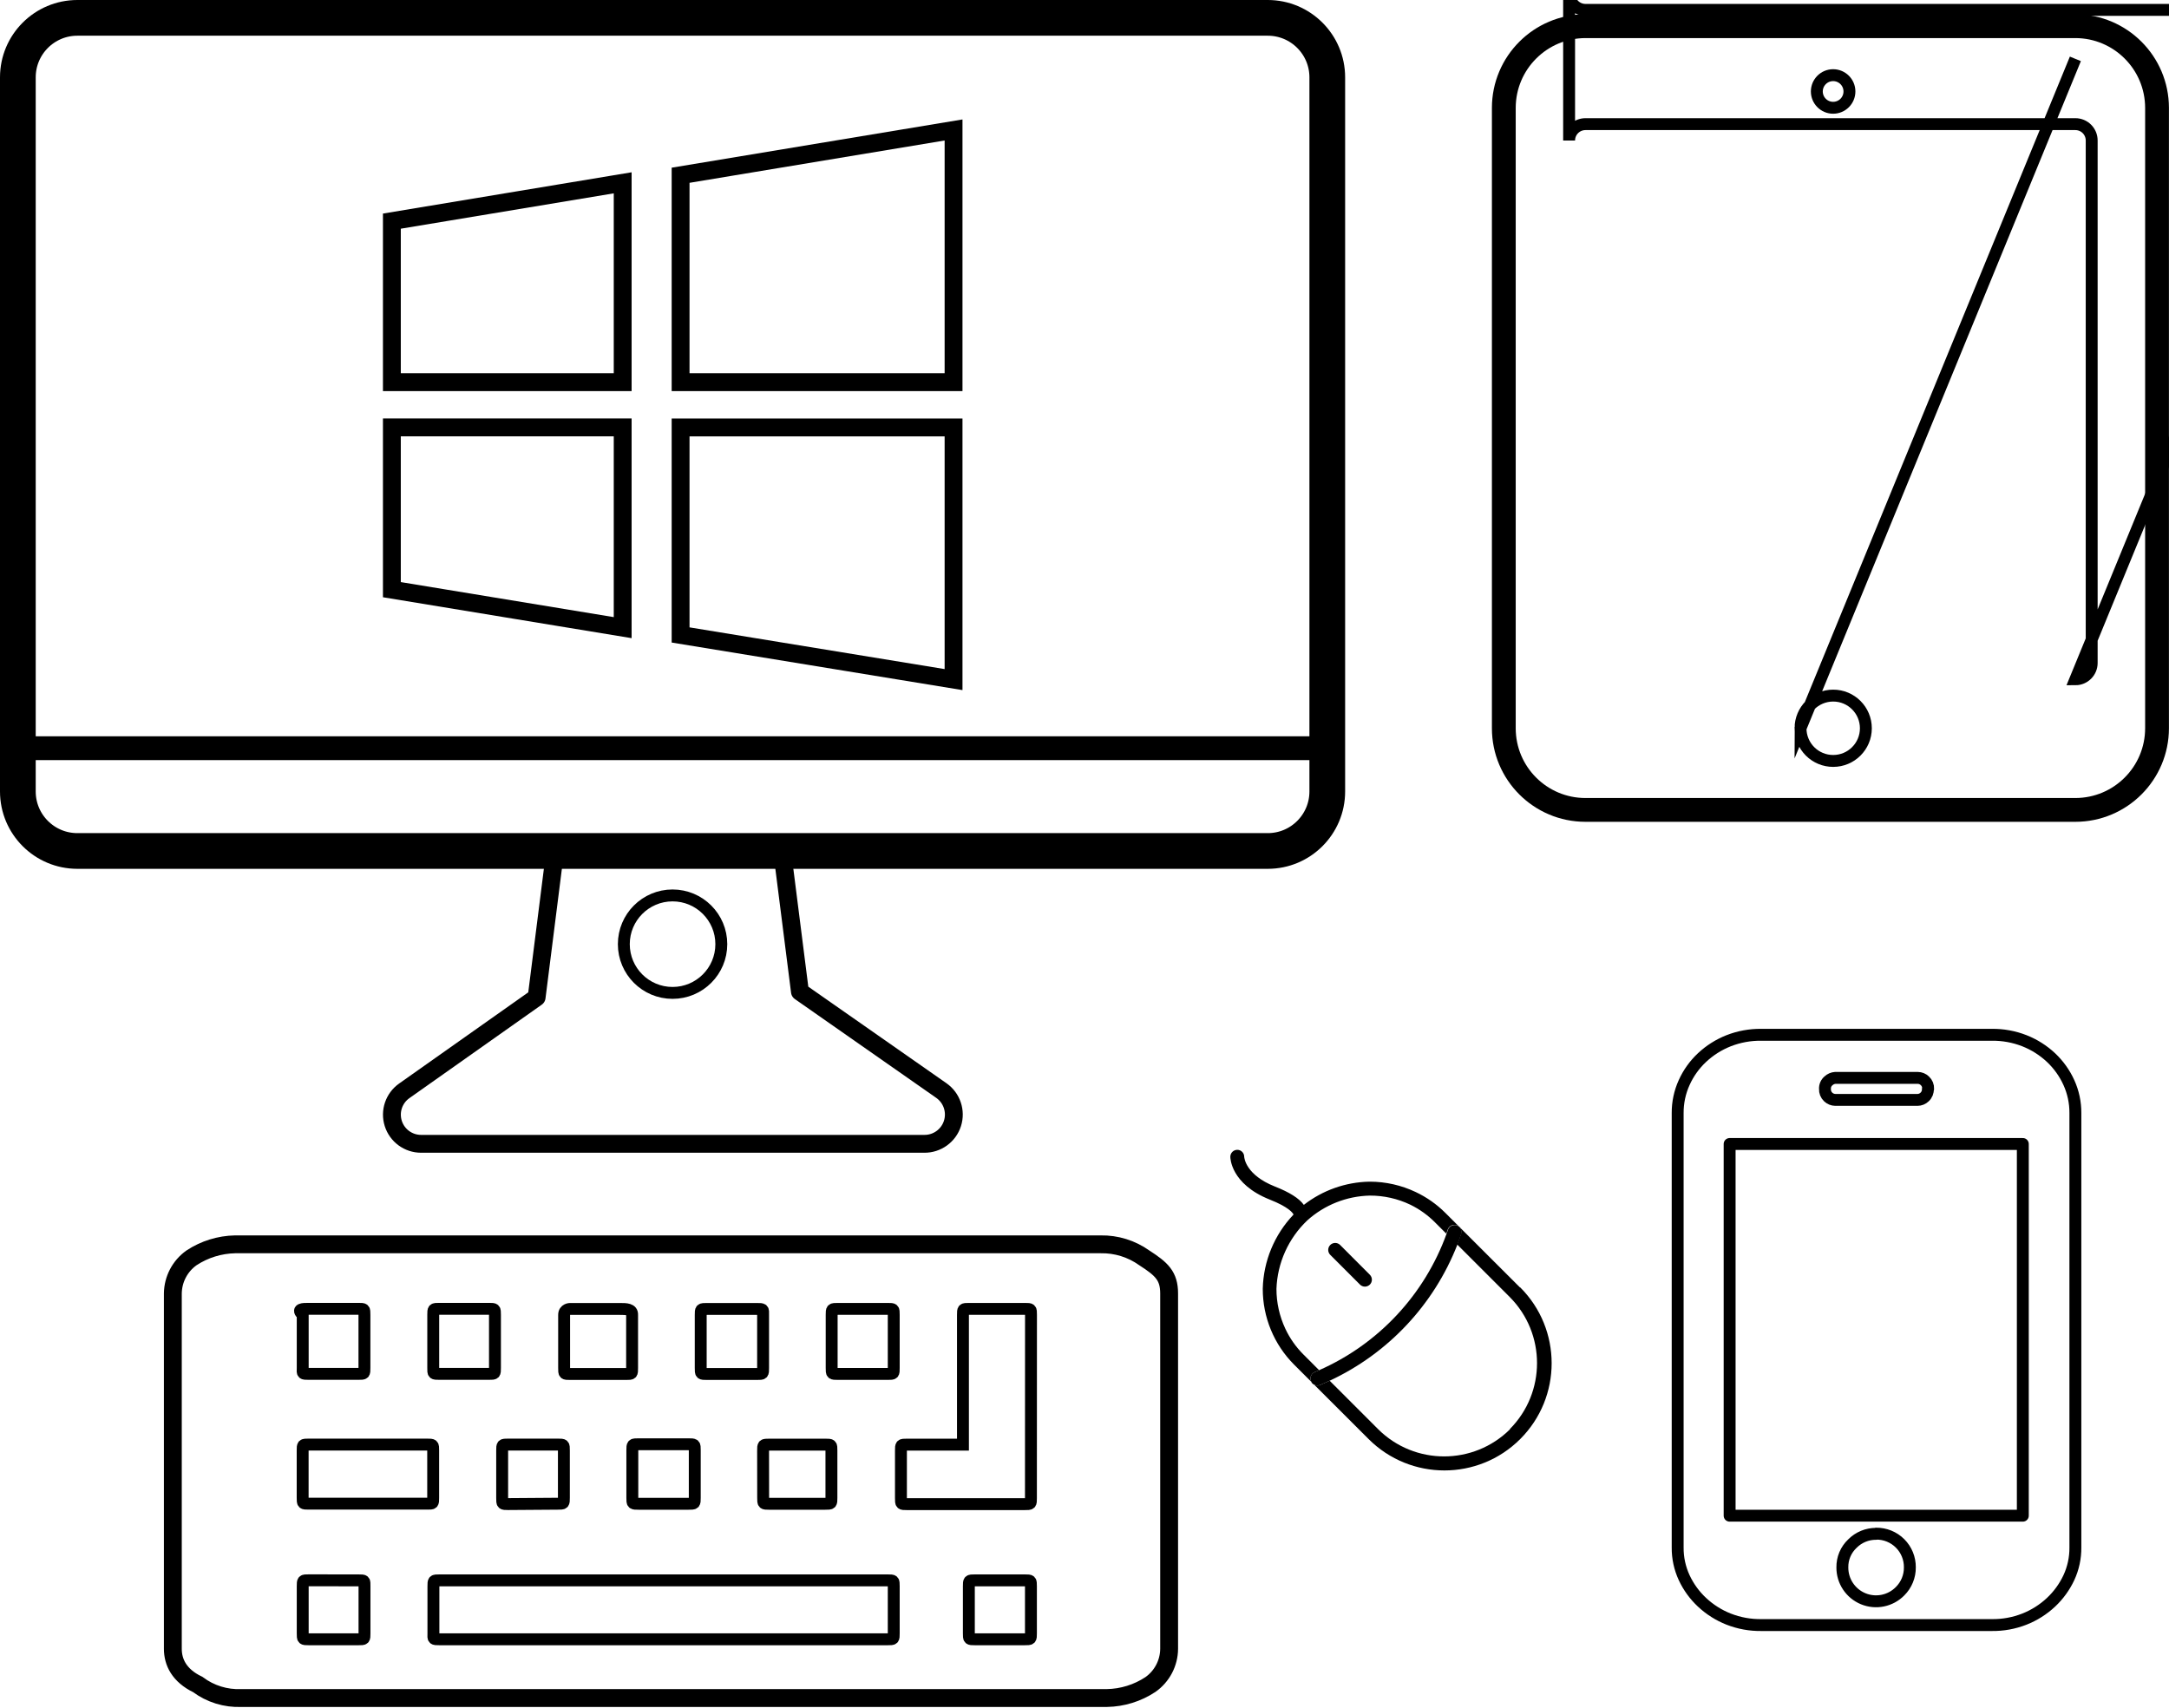
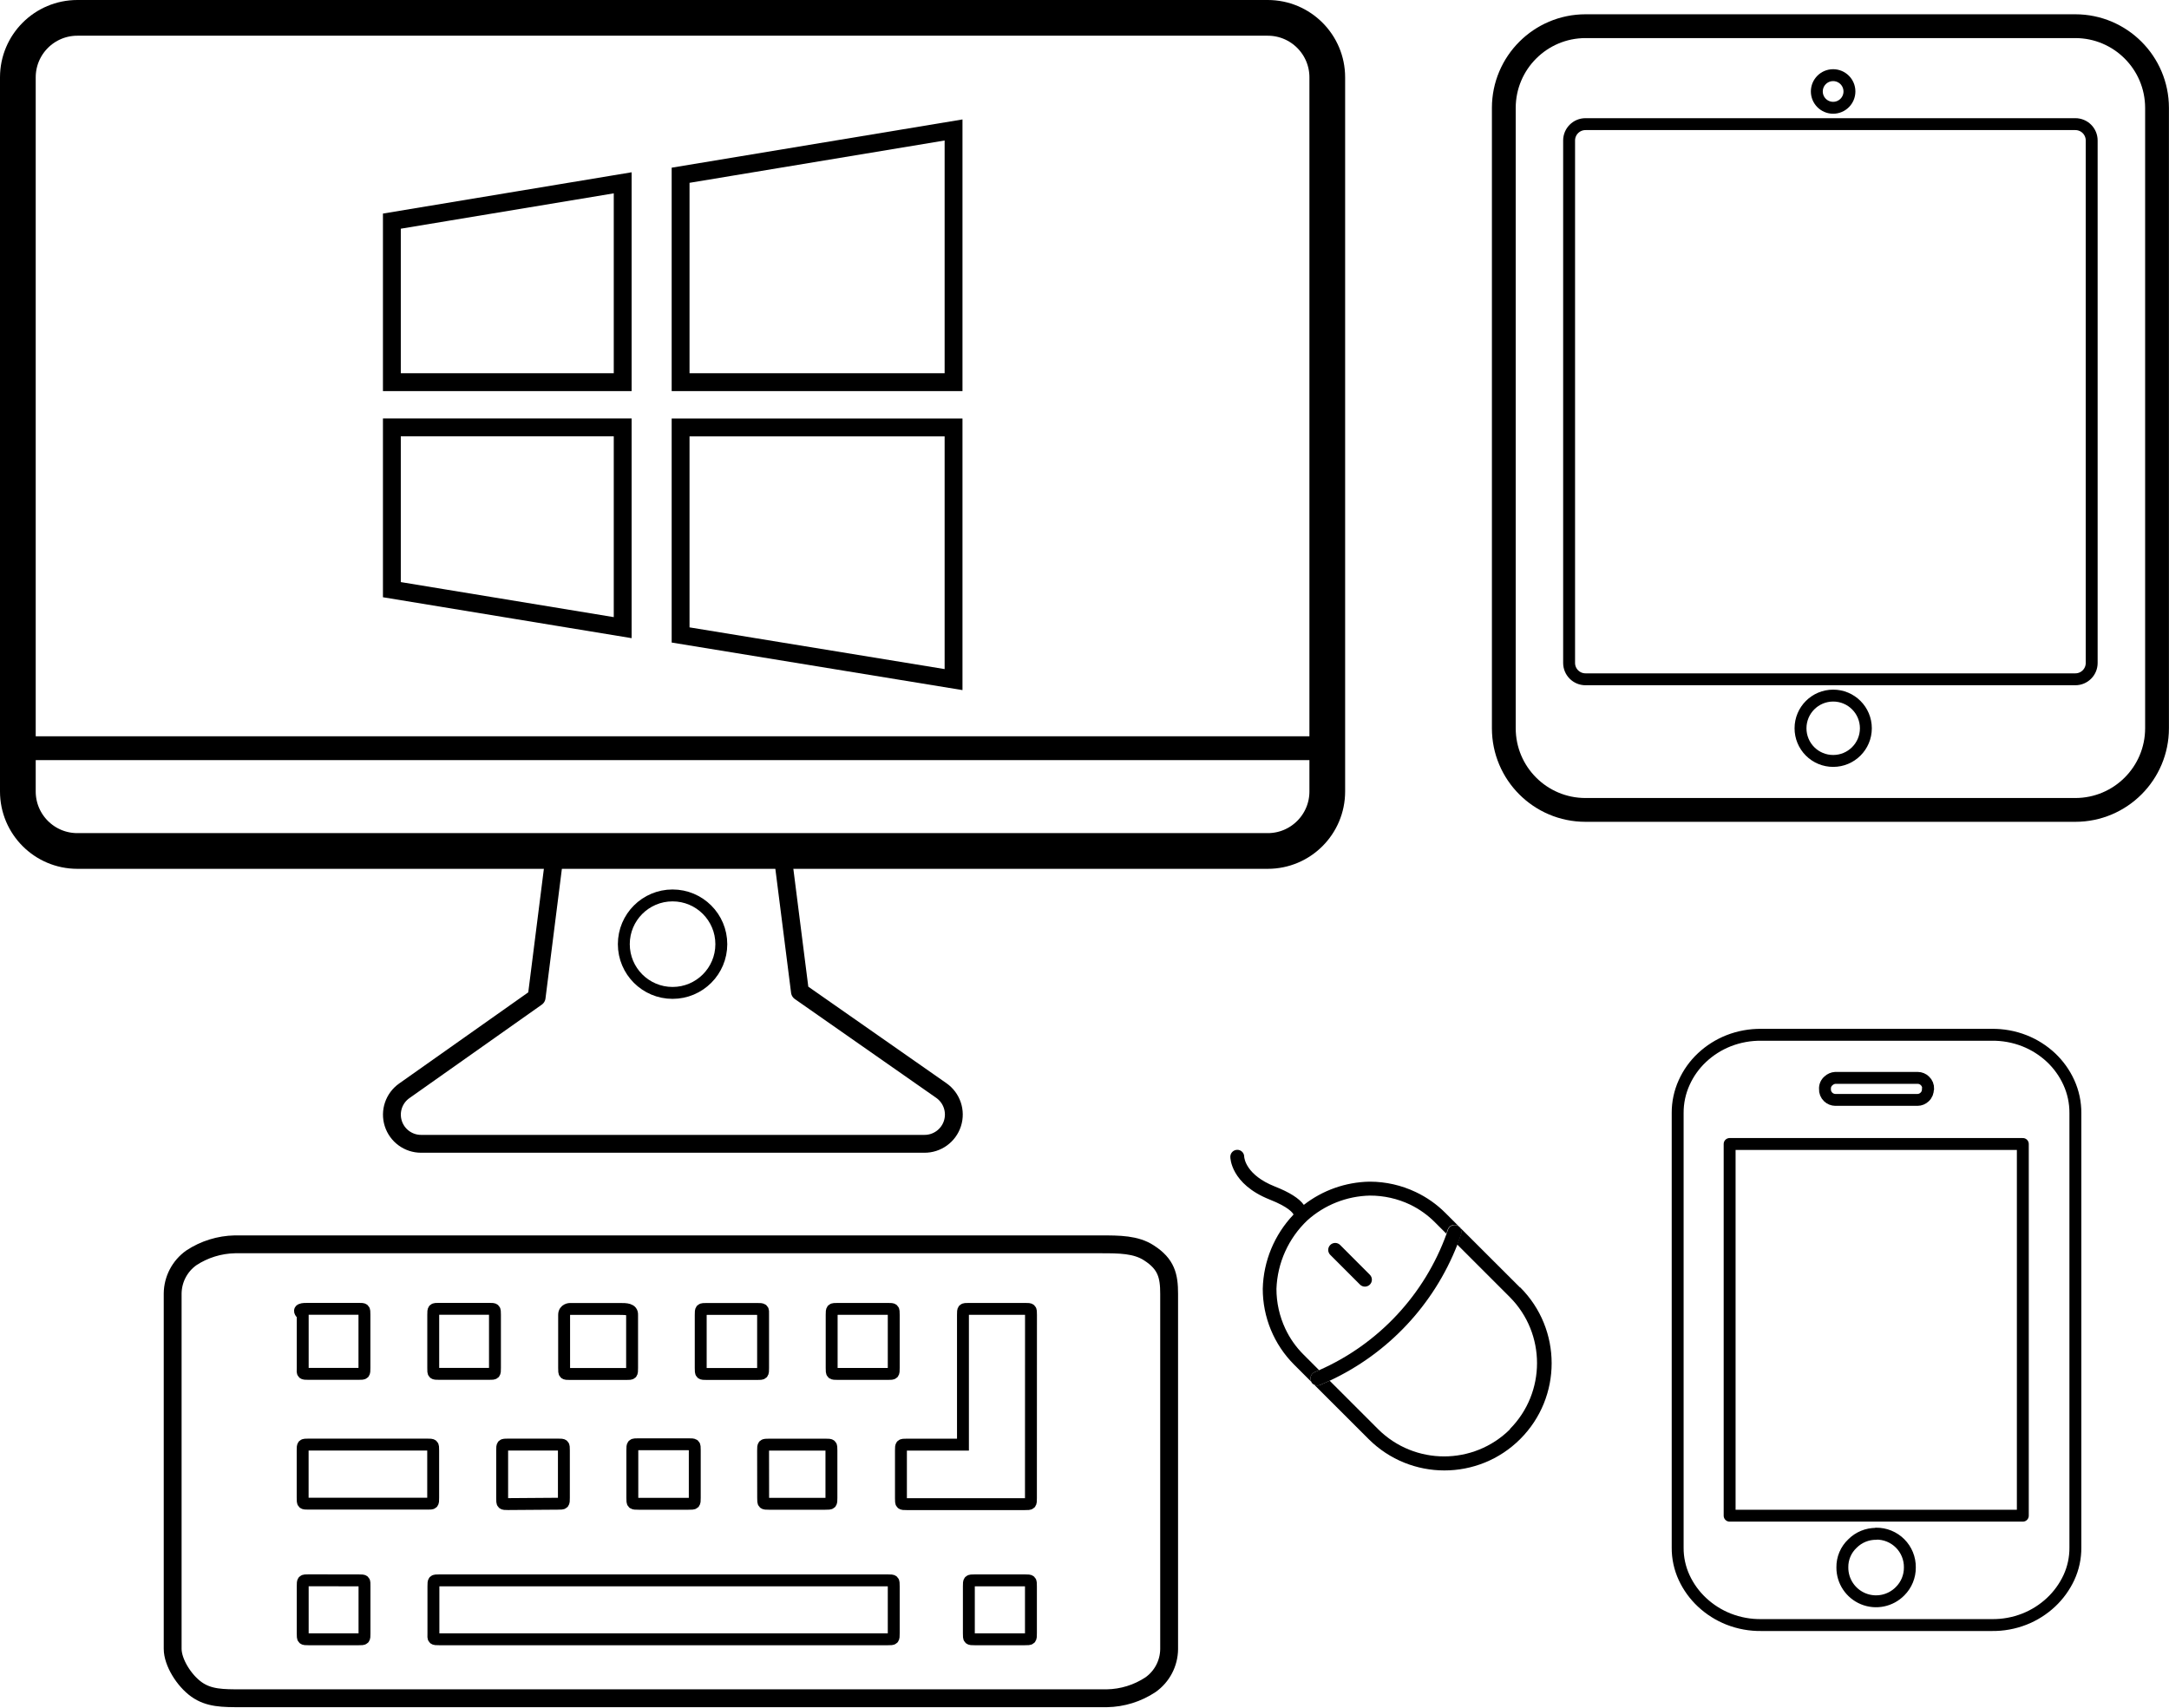
<svg xmlns="http://www.w3.org/2000/svg" id="图层_1" data-name="图层 1" viewBox="0 0 364.42 286.93">
  <defs>
    <style>.cls-1,.cls-2,.cls-3,.cls-4,.cls-5,.cls-6,.cls-7{fill:none;stroke:#000;}.cls-1,.cls-2,.cls-3,.cls-4{stroke-linecap:round;stroke-linejoin:round;}.cls-1{stroke-width:6px;}.cls-2,.cls-6{stroke-width:4px;}.cls-3,.cls-5{stroke-width:3px;}.cls-4,.cls-7{stroke-width:2px;}.cls-5,.cls-6,.cls-7{stroke-miterlimit:10;}</style>
  </defs>
  <rect class="cls-1" x="3" y="3" width="220" height="140" rx="10" />
  <line class="cls-2" x1="3" y1="125.73" x2="223" y2="125.73" />
  <path class="cls-3" d="M220.12,291.74H135.59a4.9,4.9,0,0,1-2.82-8.91L155,267.13l3.11-24.6h38.13l3,23.65L223,282.79A4.92,4.92,0,0,1,220.12,291.74Z" transform="translate(-64.84 -99.53)" />
  <circle class="cls-4" cx="113" cy="158.66" r="8.19" />
  <path class="cls-5" d="M179.19,206.23l45.86,7.5V171.36H179.19v34.87Zm0-77.25v34.77h45.86V121.37Zm-48.51,34.77h38.78v-33.5l-38.78,6.44Zm0,34.87L169.46,205V171.35H130.68Zm0,0" transform="translate(-64.84 -99.53)" />
  <path class="cls-6" d="M331.22,103.93a13.74,13.74,0,0,0-13.72,13.72V221.91a13.72,13.72,0,0,0,13.72,13.72h82.31a13.73,13.73,0,0,0,13.72-13.72V117.65a13.74,13.74,0,0,0-13.72-13.72Z" transform="translate(-64.84 -99.53)" />
-   <path class="cls-7" d="M413.53,109.42,367.35,221.91a5.49,5.49,0,1,1,5.48,5.49,5.48,5.48,0,0,1-5.48-5.49Zm46.18-8.23H331.22a2.75,2.75,0,0,1-2.75-2.75V123.14a2.75,2.75,0,0,1,2.75-2.75h82.31a2.74,2.74,0,0,1,2.74,2.75v87.8a2.74,2.74,0,0,1-2.74,2.74ZM370.09,114.9a2.74,2.74,0,1,1,2.74,2.74,2.74,2.74,0,0,1-2.74-2.74Zm0,0" transform="translate(-64.84 -99.53)" />
+   <path class="cls-7" d="M367.35,221.91a5.49,5.49,0,1,1,5.48,5.49,5.48,5.48,0,0,1-5.48-5.49Z" transform="translate(-64.84 -99.53)" />
+   <path class="cls-7" d="M413.53,213.68H331.22a2.75,2.75,0,0,1-2.75-2.75V123.14a2.75,2.75,0,0,1,2.75-2.75h82.31a2.74,2.74,0,0,1,2.74,2.75v87.8a2.74,2.74,0,0,1-2.74,2.74Z" transform="translate(-64.84 -99.53)" />
+   <path class="cls-7" d="M370.09,114.9a2.74,2.74,0,1,1,2.74,2.74,2.74,2.74,0,0,1-2.74-2.74Z" transform="translate(-64.84 -99.53)" />
  <path class="cls-4" d="M413.53,359.57a11.81,11.81,0,0,1-1.09,5.07,13.56,13.56,0,0,1-3,4.14,14.13,14.13,0,0,1-4.47,2.83,14.51,14.51,0,0,1-5.5,1H360.78a14.56,14.56,0,0,1-5.51-1,14.13,14.13,0,0,1-4.47-2.83,13.36,13.36,0,0,1-3-4.14,11.81,11.81,0,0,1-1.09-5.07v-73a12.2,12.2,0,0,1,1.09-5.12,13.16,13.16,0,0,1,3-4.2,14.13,14.13,0,0,1,4.47-2.83,14.56,14.56,0,0,1,5.51-1h38.69a14.51,14.51,0,0,1,5.5,1,14.13,14.13,0,0,1,4.47,2.83,13.34,13.34,0,0,1,3,4.2,12.2,12.2,0,0,1,1.09,5.12Zm-8.83-67.8H355.44v62.46H404.7Zm-24.63,65.51a5.54,5.54,0,0,0-4,1.64,5.37,5.37,0,0,0-1.69,4,5.66,5.66,0,0,0,9.7,4,5.56,5.56,0,0,0,1.64-4,5.6,5.6,0,0,0-5.67-5.67Zm8.72-74.77a1.71,1.71,0,0,0-.55-1.36,1.73,1.73,0,0,0-1.2-.49H373.2a1.82,1.82,0,0,0-1.14.49,1.65,1.65,0,0,0-.6,1.36,1.73,1.73,0,0,0,.54,1.36,1.77,1.77,0,0,0,1.2.49H387a1.73,1.73,0,0,0,1.2-.49,1.71,1.71,0,0,0,.55-1.36Zm0,0" transform="translate(-64.84 -99.53)" />
-   <path class="cls-5" d="M249.77,308.63a12.23,12.23,0,0,1,7.32,2.27c2.89,1.87,4.18,3,4.18,6v59.7a7.41,7.41,0,0,1-3.14,6,13.69,13.69,0,0,1-7.32,2.27H105.39a11.41,11.41,0,0,1-7.32-2.27c-3.14-1.51-4.19-3.77-4.19-6v-59.7a7.44,7.44,0,0,1,3.14-6,13.82,13.82,0,0,1,7.32-2.27Z" transform="translate(-64.84 -99.53)" />
+   <path class="cls-5" d="M249.77,308.63c3.13,0,5.93,0,8.14,1.46,2.89,1.87,3.36,3.84,3.36,6.85v59.7a7.41,7.41,0,0,1-3.14,6,13.69,13.69,0,0,1-7.32,2.27H105.39c-3.14,0-5.45,0-7.54-1.49s-4-4.55-4-6.82v-59.7a7.44,7.44,0,0,1,3.14-6,13.82,13.82,0,0,1,7.32-2.27Z" transform="translate(-64.84 -99.53)" />
  <path class="cls-7" d="M116.69,330.4h8.38c1,0,1,0,1-1v-8.93c0-1,0-1-1-1H116.7c-1,0-2.1,0-1,1v8.93C115.65,330.4,115.65,330.4,116.69,330.4Z" transform="translate(-64.84 -99.53)" />
  <path class="cls-7" d="M116.7,365.09c-1,0-1,0-1,1V374c0,1,0,1,1,1h8.38c1,0,1,0,1-1V366.1c0-1,.06-1-1-1Z" transform="translate(-64.84 -99.53)" />
  <path class="cls-7" d="M137.62,351.22v-7.94c0-1,0-1-1.05-1H116.69c-1,0-1,0-1,1h0v7.93c0,1,0,1,1,1h19.88C137.62,352.22,137.62,352.22,137.62,351.22Z" transform="translate(-64.84 -99.53)" />
  <path class="cls-7" d="M238.06,320.48c0-1,0-1-1-1h-9.43c-1,0-1,0-1,1v21.81h-9.42c-1,0-1,0-1,1v8c0,1,0,1,1,1H237c1.05,0,1.05,0,1.05-1Z" transform="translate(-64.84 -99.53)" />
  <path class="cls-7" d="M237,365.1h-8.38c-1,0-1,0-1,1V374c0,1,0,1,1,1H237c1.05,0,1.05,0,1.05-1V366.1c0-1,0-1-1-1Z" transform="translate(-64.84 -99.53)" />
  <path class="cls-7" d="M138.66,375H214c1,0,1,0,1-1V366.1c0-1,0-1-1-1H138.66c-1,0-1,0-1,1V374C137.62,375,137.62,375,138.66,375Z" transform="translate(-64.84 -99.53)" />
  <path class="cls-7" d="M138.66,330.4H147c1,0,1,0,1-1v-8.93c0-1,0-1-1-1h-8.37c-1,0-1,0-1,1v8.93C137.62,330.4,137.62,330.4,138.66,330.4Z" transform="translate(-64.84 -99.53)" />
  <path class="cls-7" d="M215,320.48c0-1,0-1-1-1h-8.36c-1.07,0-1.07,0-1.07,1v8.93c0,1,0,1,1.07,1H214c1,0,1,0,1-1Z" transform="translate(-64.84 -99.53)" />
  <path class="cls-7" d="M193.06,351.23h0c0,1,0,1,1,1h9.42c1.05,0,1.05,0,1.05-1v-7.94c0-1,0-1-1-1h-9.43c-1.05,0-1.05,0-1.05,1Z" transform="translate(-64.84 -99.53)" />
  <path class="cls-7" d="M158.53,352.22c1.05,0,1.05,0,1.05-1v-7.94c0-1,0-1-1-1h-8.37c-1,0-1,0-1,1v8c0,1,0,1,1,1Z" transform="translate(-64.84 -99.53)" />
  <path class="cls-7" d="M169,319.49h-8.38s-1,0-1,1v8.93c0,1,0,1,1,1h9.42c1,0,1,0,1-1v-8.93C171.09,319.49,170.05,319.49,169,319.49Z" transform="translate(-64.84 -99.53)" />
  <path class="cls-7" d="M192,319.49h-8.38c-1.05,0-1.05,0-1.05,1v8.93c0,1,0,1,1.05,1H192c1.05,0,1.05,0,1.05-1v-8.93C193.08,319.49,193.08,319.49,192,319.49Z" transform="translate(-64.84 -99.53)" />
  <path class="cls-7" d="M171.08,351.23c0,1,0,1,1.06,1h8.36c1.07,0,1.07,0,1.07-1v-8c0-1,0-1-1.07-1h-8.36c-1.06,0-1.06,0-1.06,1Z" transform="translate(-64.84 -99.53)" />
  <path d="M320.21,315.87l-12.52-12.51a17.78,17.78,0,0,0-5-3.52,18,18,0,0,0-7.67-1.74h-.12a18.52,18.52,0,0,0-11,3.9c-.79-1.1-2.4-2.12-4.9-3.1-4.8-1.92-5.1-4.72-5.12-5v0a1.15,1.15,0,0,0-1.16-1.15,1.17,1.17,0,0,0-1.17,1.17c0,.19.07,4.57,6.6,7.18,3.26,1.28,3.86,2.26,4,2.46a.28.28,0,0,0,0,.09A18.73,18.73,0,0,0,277,316.09a18,18,0,0,0,5.26,12.75l12.52,12.51a18,18,0,0,0,25.48-25.48Zm-1.66,23.83a15.72,15.72,0,0,1-22.16,0l-8.15-8.15-1.58.71a1.22,1.22,0,0,1-.46.09,1.17,1.17,0,0,1-.44-2.26l.71-.31-2.6-2.6a15.32,15.32,0,0,1-3.08-4.37,15.76,15.76,0,0,1-1.49-6.7,16.69,16.69,0,0,1,5.17-11.49A16.25,16.25,0,0,1,295,300.44a15.68,15.68,0,0,1,6.77,1.52A15.32,15.32,0,0,1,306,305l1.84,1.84c.09-.23.17-.45.24-.69a1.17,1.17,0,0,1,2.22.76c-.2.59-.42,1.16-.64,1.74l8.85,8.85a15.74,15.74,0,0,1,0,22.18Zm0,0" transform="translate(-64.84 -99.53)" />
  <path d="M290,308.74a1.17,1.17,0,1,0-1.66,1.66l5,5a1.17,1.17,0,0,0,.82.34,1.21,1.21,0,0,0,.83-.34,1.17,1.17,0,0,0,0-1.66Zm0,0" transform="translate(-64.84 -99.53)" />
  <path d="M309.7,308.68c.22-.58.44-1.16.64-1.75a1.16,1.16,0,0,0-.73-1.48,1.18,1.18,0,0,0-1.49.73c-.07.23-.16.46-.24.68a39.88,39.88,0,0,1-21.41,22.92l-.71.31a1.17,1.17,0,0,0,.44,2.26,1.22,1.22,0,0,0,.46-.09c.53-.22,1-.46,1.58-.71a42.19,42.19,0,0,0,21.46-22.87Zm0,0" transform="translate(-64.84 -99.53)" />
</svg>
